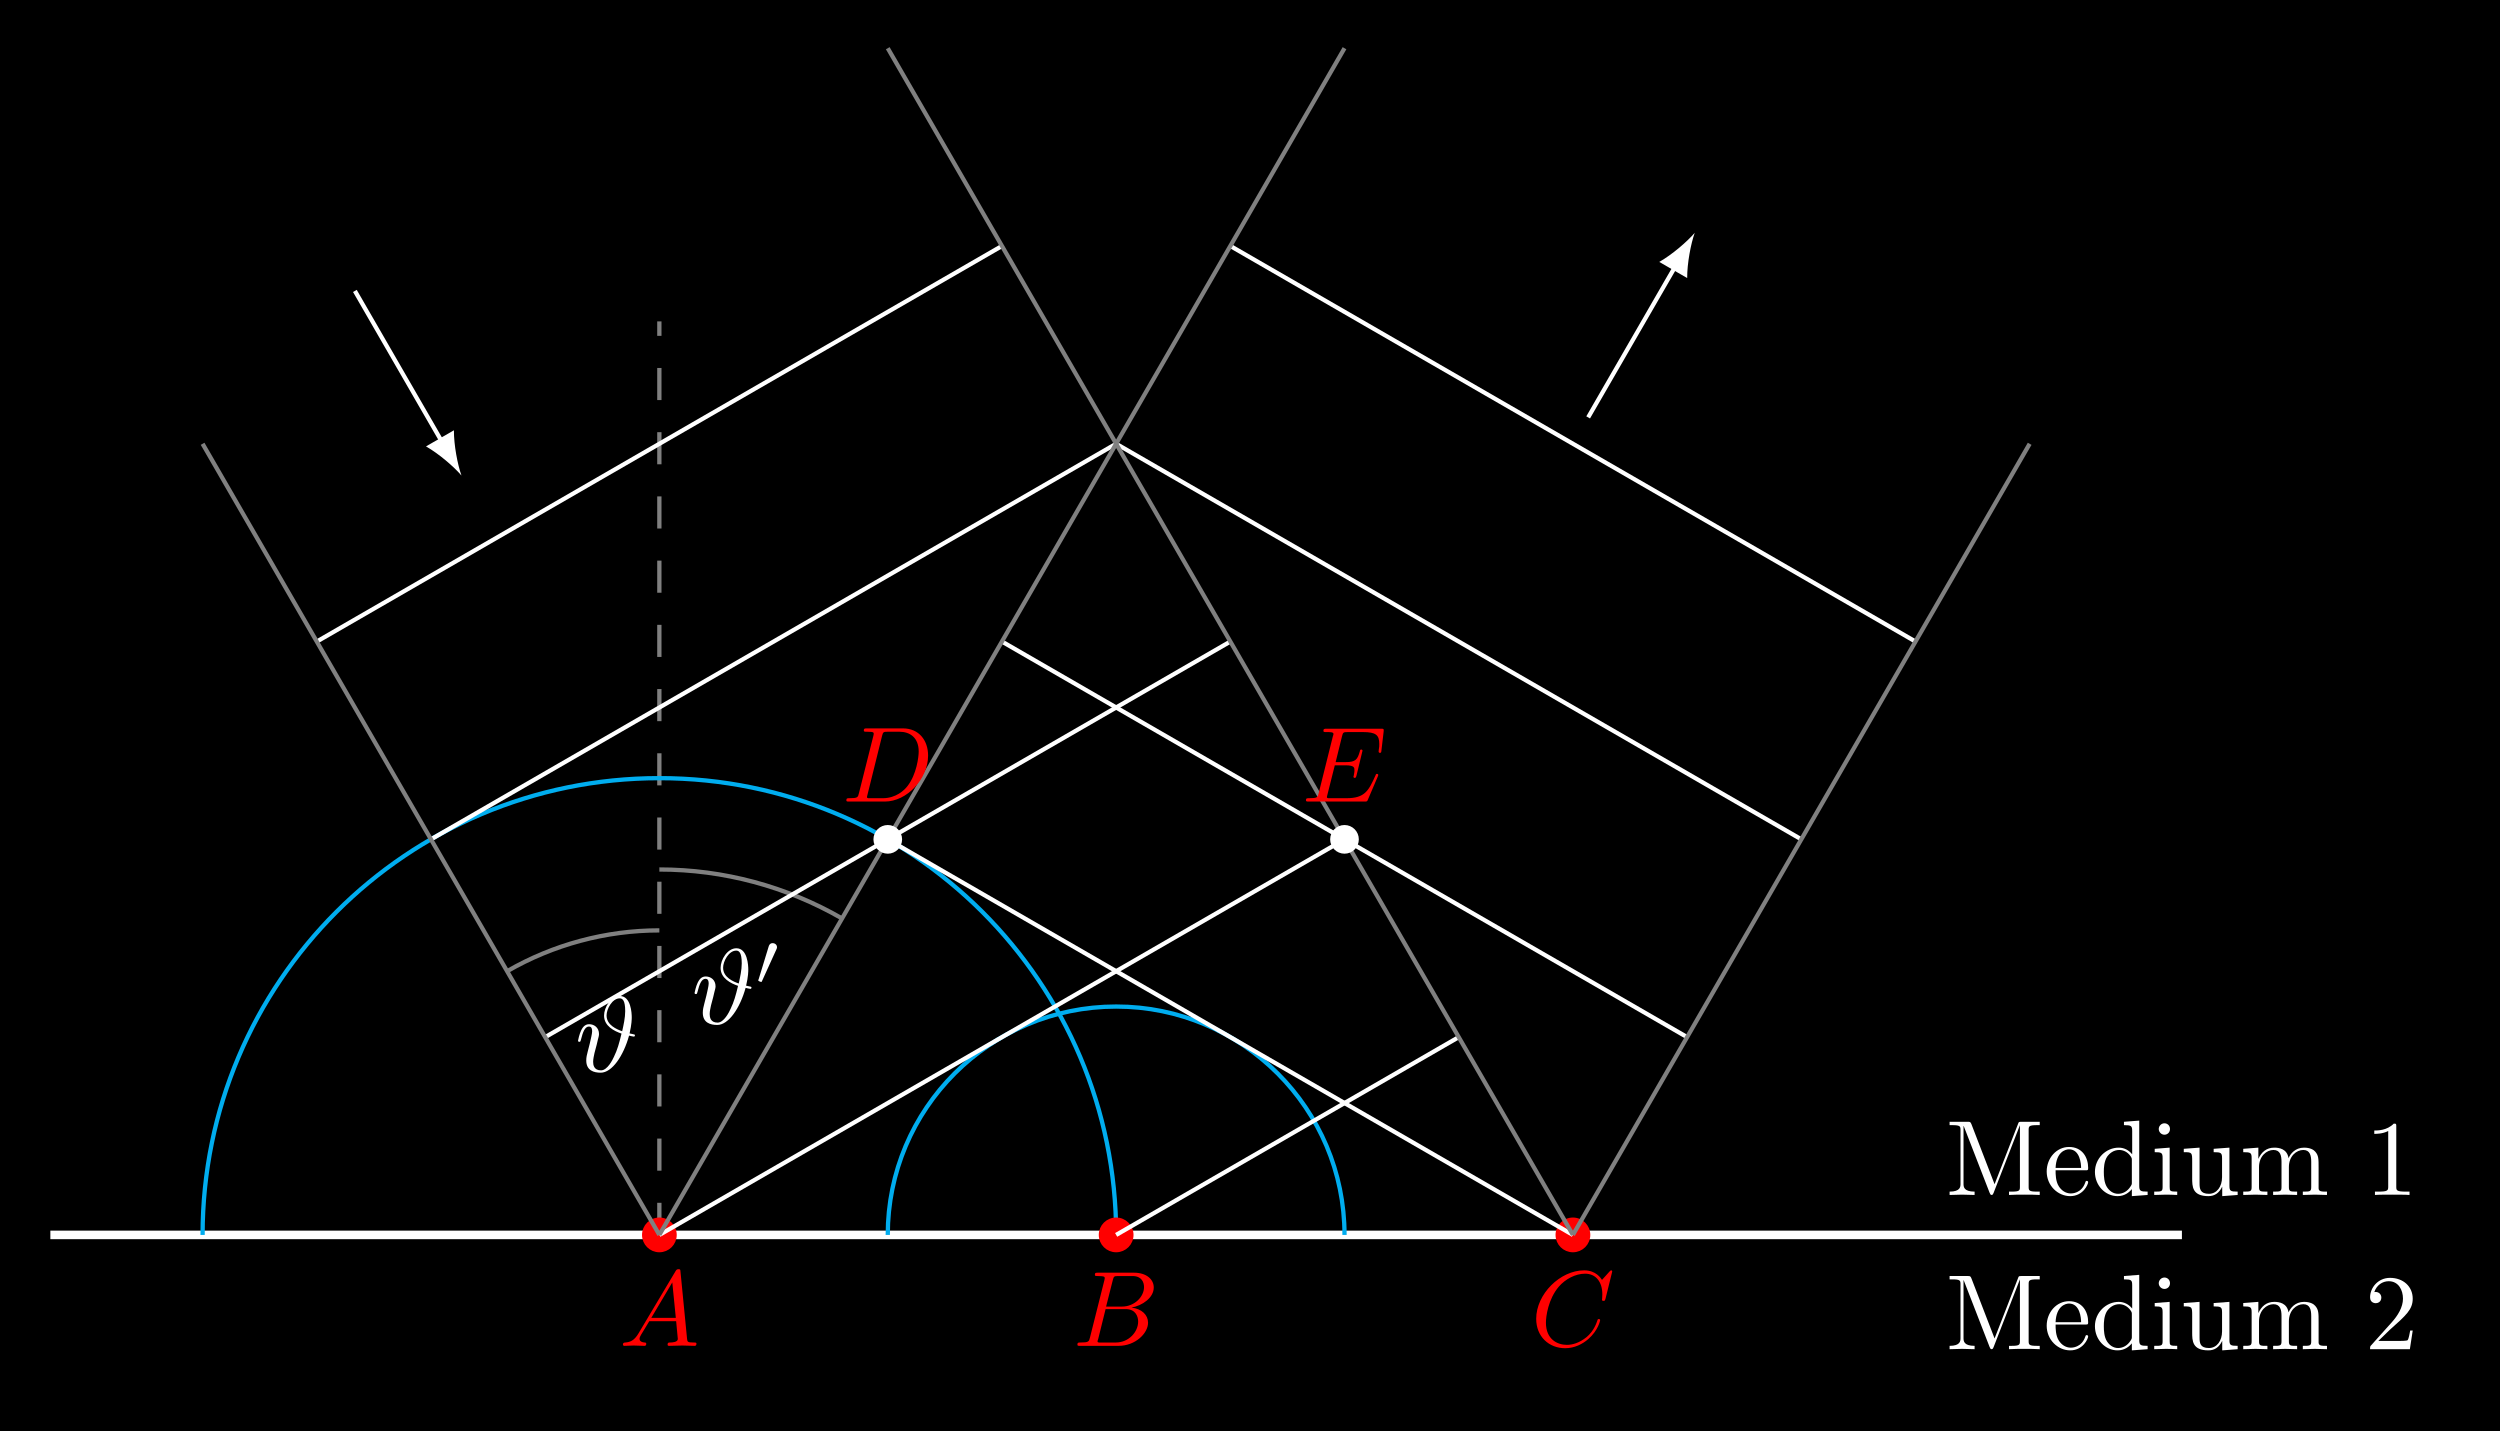
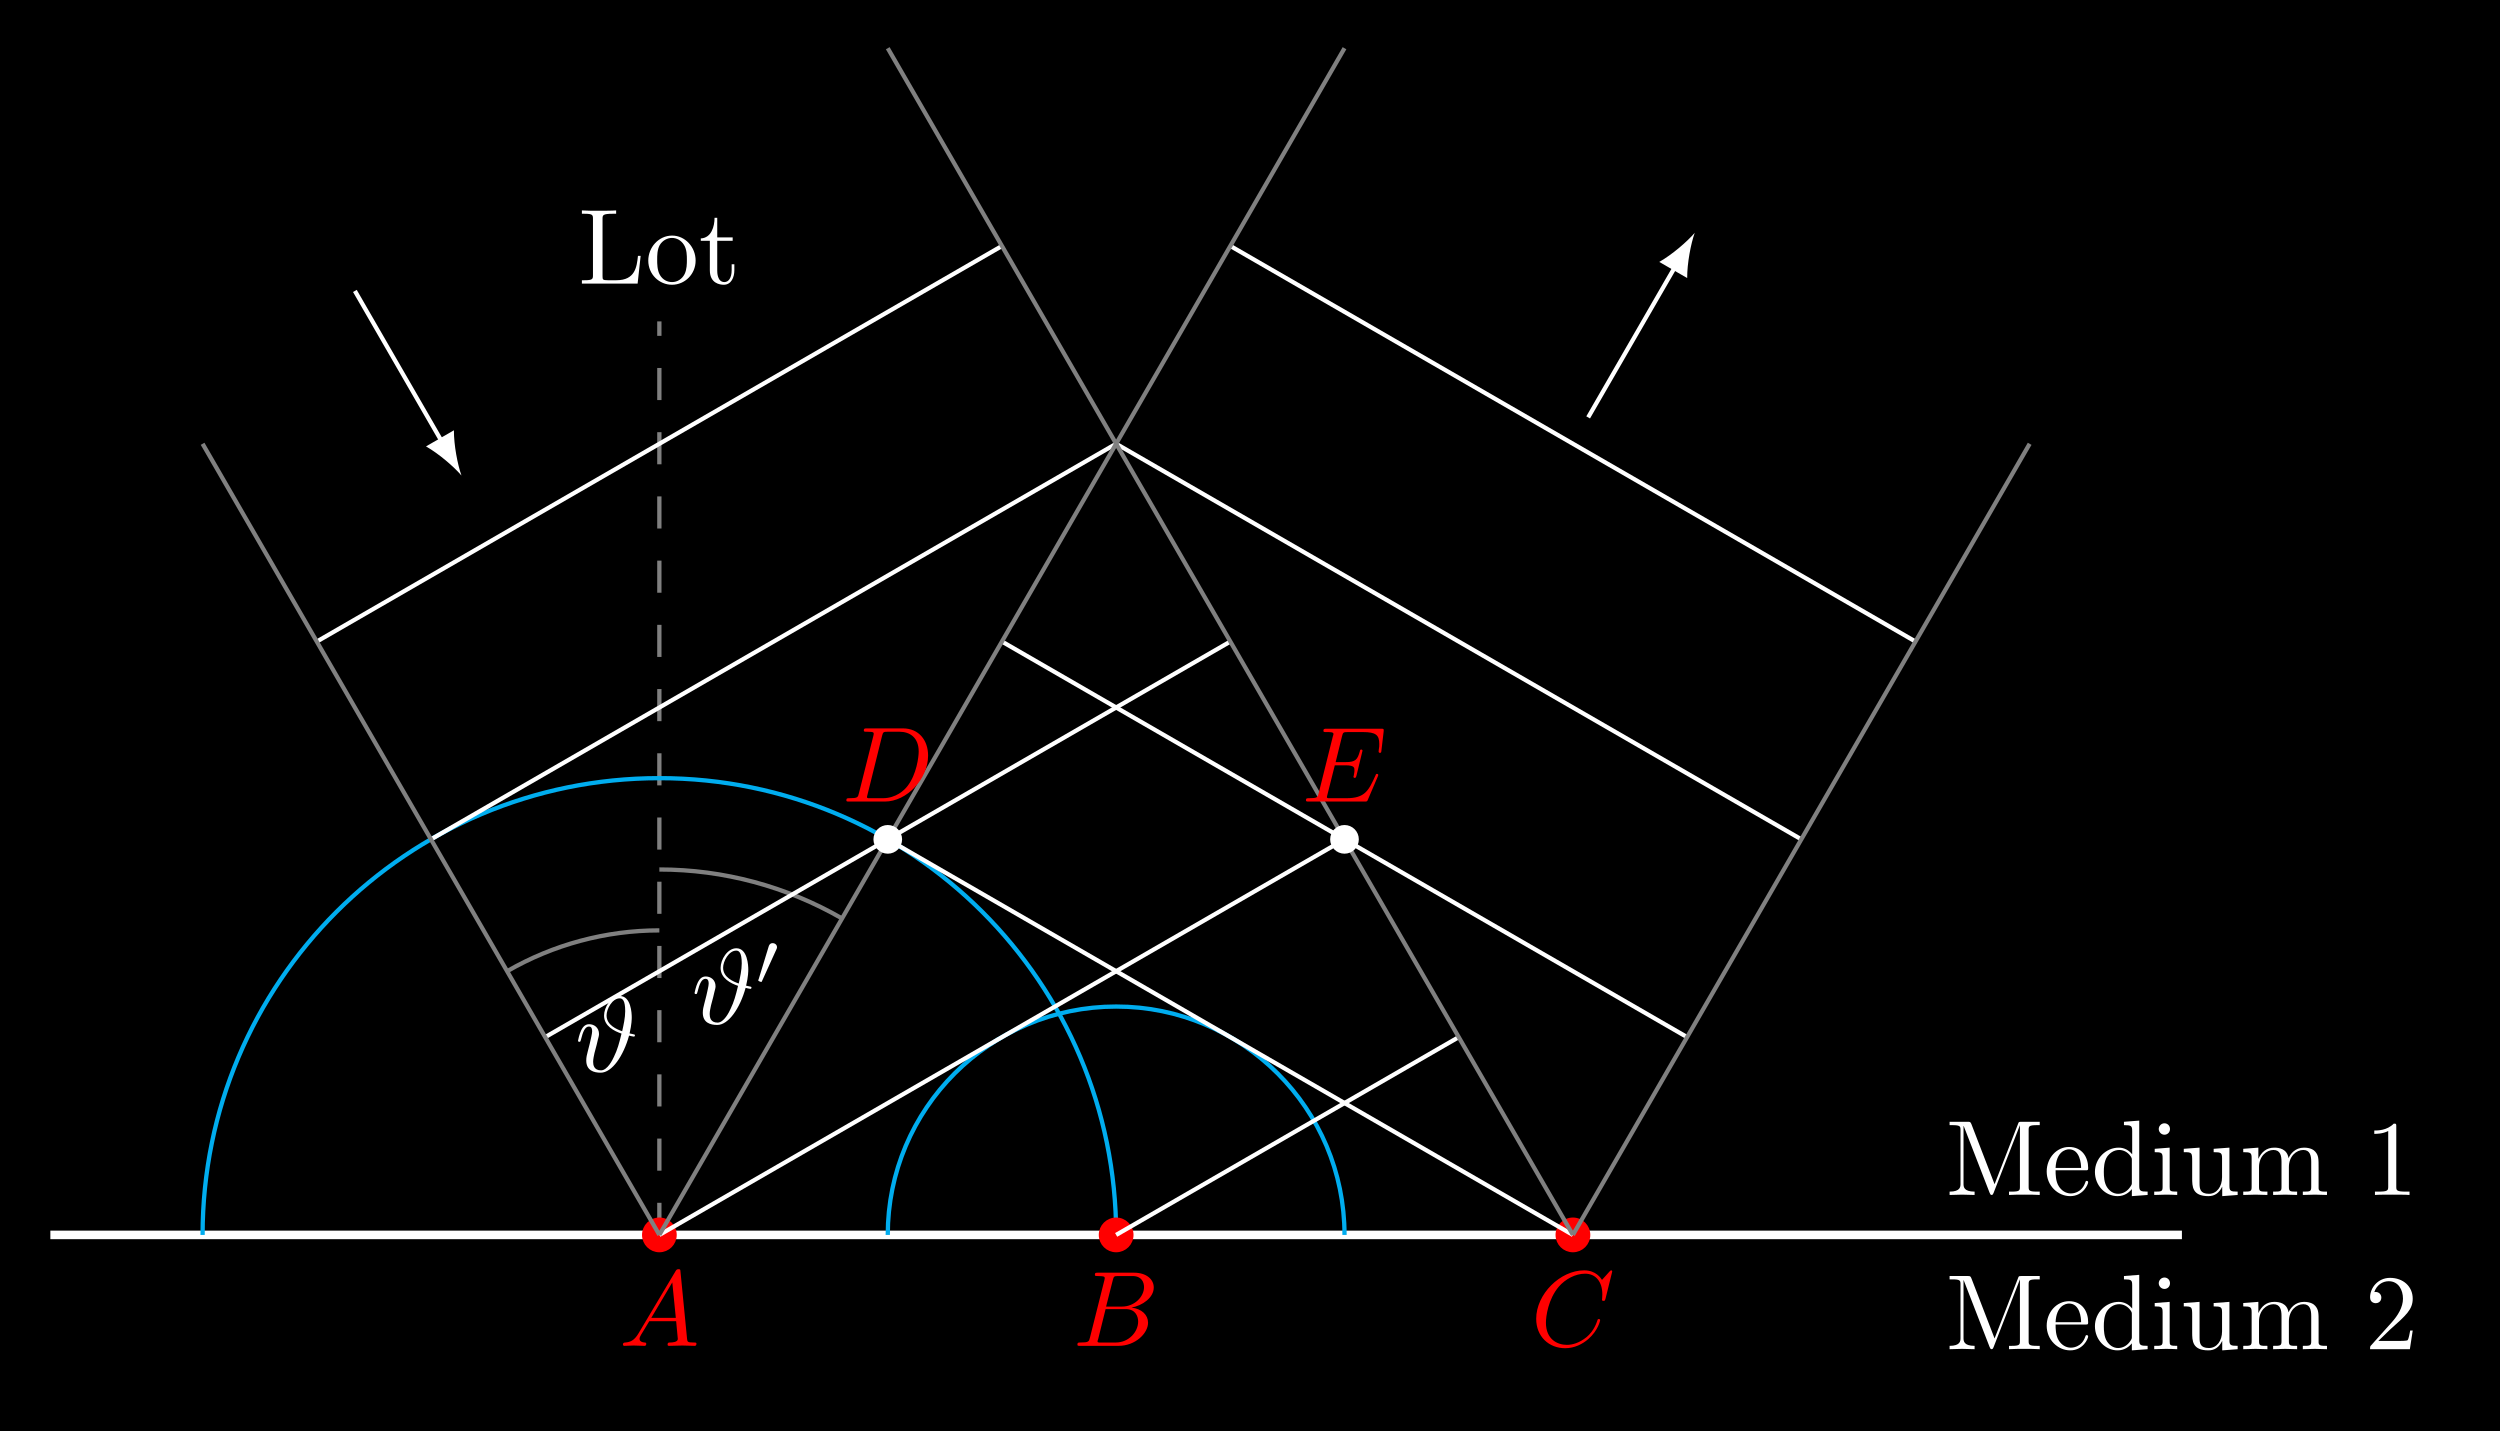
<svg xmlns="http://www.w3.org/2000/svg" xmlns:xlink="http://www.w3.org/1999/xlink" width="232.724pt" height="133.206pt" viewBox="0 0 232.724 133.206" version="1.1">
  <defs>
    <g>
      <symbol overflow="visible" id="glyph0-0">
        <path style="stroke:none;" d="" />
      </symbol>
      <symbol overflow="visible" id="glyph0-1">
        <path style="stroke:none;" d="M 2.406 -6.594 C 2.312 -6.812 2.281 -6.812 2.047 -6.812 L 0.375 -6.812 L 0.375 -6.5 L 0.609 -6.5 C 1.375 -6.5 1.391 -6.391 1.391 -6.031 L 1.391 -1.047 C 1.391 -0.781 1.391 -0.312 0.375 -0.312 L 0.375 0 C 0.719 -0.016 1.203 -0.031 1.531 -0.031 C 1.859 -0.031 2.359 -0.016 2.703 0 L 2.703 -0.312 C 1.672 -0.312 1.672 -0.781 1.672 -1.047 L 1.672 -6.422 L 1.688 -6.422 L 4.094 -0.219 C 4.141 -0.094 4.188 0 4.281 0 C 4.391 0 4.422 -0.078 4.469 -0.188 L 6.922 -6.5 L 6.922 -0.781 C 6.922 -0.422 6.906 -0.312 6.141 -0.312 L 5.906 -0.312 L 5.906 0 C 6.266 -0.031 6.953 -0.031 7.344 -0.031 C 7.719 -0.031 8.391 -0.031 8.766 0 L 8.766 -0.312 L 8.516 -0.312 C 7.75 -0.312 7.734 -0.422 7.734 -0.781 L 7.734 -6.031 C 7.734 -6.391 7.75 -6.5 8.516 -6.5 L 8.766 -6.5 L 8.766 -6.812 L 7.078 -6.812 C 6.812 -6.812 6.812 -6.797 6.75 -6.625 L 4.562 -1 Z M 2.406 -6.594 " />
      </symbol>
      <symbol overflow="visible" id="glyph0-2">
        <path style="stroke:none;" d="M 1.109 -2.516 C 1.172 -4 2.016 -4.25 2.359 -4.25 C 3.375 -4.25 3.484 -2.906 3.484 -2.516 Z M 1.109 -2.297 L 3.891 -2.297 C 4.109 -2.297 4.141 -2.297 4.141 -2.516 C 4.141 -3.5 3.594 -4.469 2.359 -4.469 C 1.203 -4.469 0.281 -3.438 0.281 -2.188 C 0.281 -0.859 1.328 0.109 2.469 0.109 C 3.688 0.109 4.141 -1 4.141 -1.188 C 4.141 -1.281 4.062 -1.312 4 -1.312 C 3.922 -1.312 3.891 -1.25 3.875 -1.172 C 3.531 -0.141 2.625 -0.141 2.531 -0.141 C 2.031 -0.141 1.641 -0.438 1.406 -0.812 C 1.109 -1.281 1.109 -1.938 1.109 -2.297 Z M 1.109 -2.297 " />
      </symbol>
      <symbol overflow="visible" id="glyph0-3">
        <path style="stroke:none;" d="M 3.781 -0.547 L 3.781 0.109 L 5.25 0 L 5.25 -0.312 C 4.562 -0.312 4.469 -0.375 4.469 -0.875 L 4.469 -6.922 L 3.047 -6.812 L 3.047 -6.5 C 3.734 -6.5 3.812 -6.438 3.812 -5.938 L 3.812 -3.781 C 3.531 -4.141 3.094 -4.406 2.562 -4.406 C 1.391 -4.406 0.344 -3.422 0.344 -2.141 C 0.344 -0.875 1.312 0.109 2.453 0.109 C 3.094 0.109 3.531 -0.234 3.781 -0.547 Z M 3.781 -3.219 L 3.781 -1.172 C 3.781 -1 3.781 -0.984 3.672 -0.812 C 3.375 -0.328 2.938 -0.109 2.5 -0.109 C 2.047 -0.109 1.688 -0.375 1.453 -0.75 C 1.203 -1.156 1.172 -1.719 1.172 -2.141 C 1.172 -2.5 1.188 -3.094 1.469 -3.547 C 1.688 -3.859 2.062 -4.188 2.609 -4.188 C 2.953 -4.188 3.375 -4.031 3.672 -3.594 C 3.781 -3.422 3.781 -3.406 3.781 -3.219 Z M 3.781 -3.219 " />
      </symbol>
      <symbol overflow="visible" id="glyph0-4">
        <path style="stroke:none;" d="M 1.766 -4.406 L 0.375 -4.297 L 0.375 -3.984 C 1.016 -3.984 1.109 -3.922 1.109 -3.438 L 1.109 -0.75 C 1.109 -0.312 1 -0.312 0.328 -0.312 L 0.328 0 C 0.641 -0.016 1.188 -0.031 1.422 -0.031 C 1.781 -0.031 2.125 -0.016 2.469 0 L 2.469 -0.312 C 1.797 -0.312 1.766 -0.359 1.766 -0.75 Z M 1.797 -6.141 C 1.797 -6.453 1.562 -6.672 1.281 -6.672 C 0.969 -6.672 0.75 -6.406 0.75 -6.141 C 0.75 -5.875 0.969 -5.609 1.281 -5.609 C 1.562 -5.609 1.797 -5.828 1.797 -6.141 Z M 1.797 -6.141 " />
      </symbol>
      <symbol overflow="visible" id="glyph0-5">
        <path style="stroke:none;" d="M 3.891 -0.781 L 3.891 0.109 L 5.328 0 L 5.328 -0.312 C 4.641 -0.312 4.562 -0.375 4.562 -0.875 L 4.562 -4.406 L 3.094 -4.297 L 3.094 -3.984 C 3.781 -3.984 3.875 -3.922 3.875 -3.422 L 3.875 -1.656 C 3.875 -0.781 3.391 -0.109 2.656 -0.109 C 1.828 -0.109 1.781 -0.578 1.781 -1.094 L 1.781 -4.406 L 0.312 -4.297 L 0.312 -3.984 C 1.094 -3.984 1.094 -3.953 1.094 -3.078 L 1.094 -1.578 C 1.094 -0.797 1.094 0.109 2.609 0.109 C 3.172 0.109 3.609 -0.172 3.891 -0.781 Z M 3.891 -0.781 " />
      </symbol>
      <symbol overflow="visible" id="glyph0-6">
        <path style="stroke:none;" d="M 1.094 -3.422 L 1.094 -0.75 C 1.094 -0.312 0.984 -0.312 0.312 -0.312 L 0.312 0 C 0.672 -0.016 1.172 -0.031 1.453 -0.031 C 1.703 -0.031 2.219 -0.016 2.562 0 L 2.562 -0.312 C 1.891 -0.312 1.781 -0.312 1.781 -0.75 L 1.781 -2.594 C 1.781 -3.625 2.5 -4.188 3.125 -4.188 C 3.766 -4.188 3.875 -3.656 3.875 -3.078 L 3.875 -0.75 C 3.875 -0.312 3.766 -0.312 3.094 -0.312 L 3.094 0 C 3.438 -0.016 3.953 -0.031 4.219 -0.031 C 4.469 -0.031 5 -0.016 5.328 0 L 5.328 -0.312 C 4.672 -0.312 4.562 -0.312 4.562 -0.75 L 4.562 -2.594 C 4.562 -3.625 5.266 -4.188 5.906 -4.188 C 6.531 -4.188 6.641 -3.656 6.641 -3.078 L 6.641 -0.75 C 6.641 -0.312 6.531 -0.312 5.859 -0.312 L 5.859 0 C 6.203 -0.016 6.719 -0.031 6.984 -0.031 C 7.25 -0.031 7.766 -0.016 8.109 0 L 8.109 -0.312 C 7.594 -0.312 7.344 -0.312 7.328 -0.609 L 7.328 -2.516 C 7.328 -3.375 7.328 -3.672 7.016 -4.031 C 6.875 -4.203 6.547 -4.406 5.969 -4.406 C 5.141 -4.406 4.688 -3.812 4.531 -3.422 C 4.391 -4.297 3.656 -4.406 3.203 -4.406 C 2.469 -4.406 2 -3.984 1.719 -3.359 L 1.719 -4.406 L 0.312 -4.297 L 0.312 -3.984 C 1.016 -3.984 1.094 -3.922 1.094 -3.422 Z M 1.094 -3.422 " />
      </symbol>
      <symbol overflow="visible" id="glyph0-7">
        <path style="stroke:none;" d="M 2.938 -6.375 C 2.938 -6.625 2.938 -6.641 2.703 -6.641 C 2.078 -6 1.203 -6 0.891 -6 L 0.891 -5.688 C 1.094 -5.688 1.672 -5.688 2.188 -5.953 L 2.188 -0.781 C 2.188 -0.422 2.156 -0.312 1.266 -0.312 L 0.953 -0.312 L 0.953 0 C 1.297 -0.031 2.156 -0.031 2.562 -0.031 C 2.953 -0.031 3.828 -0.031 4.172 0 L 4.172 -0.312 L 3.859 -0.312 C 2.953 -0.312 2.938 -0.422 2.938 -0.781 Z M 2.938 -6.375 " />
      </symbol>
      <symbol overflow="visible" id="glyph0-8">
        <path style="stroke:none;" d="M 1.266 -0.766 L 2.328 -1.797 C 3.875 -3.172 4.469 -3.703 4.469 -4.703 C 4.469 -5.844 3.578 -6.641 2.359 -6.641 C 1.234 -6.641 0.5 -5.719 0.5 -4.828 C 0.5 -4.281 1 -4.281 1.031 -4.281 C 1.203 -4.281 1.547 -4.391 1.547 -4.812 C 1.547 -5.062 1.359 -5.328 1.016 -5.328 C 0.938 -5.328 0.922 -5.328 0.891 -5.312 C 1.109 -5.969 1.656 -6.328 2.234 -6.328 C 3.141 -6.328 3.562 -5.516 3.562 -4.703 C 3.562 -3.906 3.078 -3.125 2.516 -2.5 L 0.609 -0.375 C 0.5 -0.266 0.5 -0.234 0.5 0 L 4.203 0 L 4.469 -1.734 L 4.234 -1.734 C 4.172 -1.438 4.109 -1 4 -0.844 C 3.938 -0.766 3.281 -0.766 3.062 -0.766 Z M 1.266 -0.766 " />
      </symbol>
      <symbol overflow="visible" id="glyph0-9">
        <path style="stroke:none;" d="M 5.797 -2.578 L 5.547 -2.578 C 5.438 -1.562 5.297 -0.312 3.547 -0.312 L 2.734 -0.312 C 2.266 -0.312 2.25 -0.375 2.25 -0.703 L 2.25 -6.016 C 2.25 -6.359 2.25 -6.5 3.188 -6.5 L 3.516 -6.5 L 3.516 -6.812 C 3.156 -6.781 2.25 -6.781 1.844 -6.781 C 1.453 -6.781 0.672 -6.781 0.328 -6.812 L 0.328 -6.5 L 0.562 -6.5 C 1.328 -6.5 1.359 -6.391 1.359 -6.031 L 1.359 -0.781 C 1.359 -0.422 1.328 -0.312 0.562 -0.312 L 0.328 -0.312 L 0.328 0 L 5.516 0 Z M 5.797 -2.578 " />
      </symbol>
      <symbol overflow="visible" id="glyph0-10">
        <path style="stroke:none;" d="M 4.688 -2.141 C 4.688 -3.406 3.703 -4.469 2.5 -4.469 C 1.25 -4.469 0.281 -3.375 0.281 -2.141 C 0.281 -0.844 1.312 0.109 2.484 0.109 C 3.688 0.109 4.688 -0.875 4.688 -2.141 Z M 2.5 -0.141 C 2.062 -0.141 1.625 -0.344 1.359 -0.812 C 1.109 -1.25 1.109 -1.859 1.109 -2.219 C 1.109 -2.609 1.109 -3.141 1.344 -3.578 C 1.609 -4.031 2.078 -4.25 2.484 -4.25 C 2.922 -4.25 3.344 -4.031 3.609 -3.594 C 3.875 -3.172 3.875 -2.594 3.875 -2.219 C 3.875 -1.859 3.875 -1.312 3.656 -0.875 C 3.422 -0.422 2.984 -0.141 2.5 -0.141 Z M 2.5 -0.141 " />
      </symbol>
      <symbol overflow="visible" id="glyph0-11">
        <path style="stroke:none;" d="M 1.719 -3.984 L 3.156 -3.984 L 3.156 -4.297 L 1.719 -4.297 L 1.719 -6.125 L 1.469 -6.125 C 1.469 -5.312 1.172 -4.25 0.188 -4.203 L 0.188 -3.984 L 1.031 -3.984 L 1.031 -1.234 C 1.031 -0.016 1.969 0.109 2.328 0.109 C 3.031 0.109 3.312 -0.594 3.312 -1.234 L 3.312 -1.797 L 3.062 -1.797 L 3.062 -1.25 C 3.062 -0.516 2.766 -0.141 2.391 -0.141 C 1.719 -0.141 1.719 -1.047 1.719 -1.219 Z M 1.719 -3.984 " />
      </symbol>
      <symbol overflow="visible" id="glyph1-0">
        <path style="stroke:none;" d="" />
      </symbol>
      <symbol overflow="visible" id="glyph1-1">
        <path style="stroke:none;" d="M 5.094 -3.547 C 5.297 -4.391 5.297 -4.922 5.297 -5.047 C 5.297 -5.406 5.234 -7.031 4.188 -7.031 C 3.359 -7.031 2.719 -5.984 2.719 -5.203 C 2.719 -4.234 3.656 -3.766 4.344 -3.531 C 4.125 -2.625 3.969 -2.047 3.641 -1.375 C 3.516 -1.094 3.031 -0.109 2.438 -0.109 C 1.766 -0.109 1.703 -0.625 1.703 -0.906 C 1.703 -1.172 1.781 -1.484 1.828 -1.719 C 1.891 -1.969 1.953 -2.188 2.031 -2.484 L 2.141 -2.953 C 2.188 -3.125 2.25 -3.344 2.25 -3.484 C 2.25 -4.094 1.797 -4.406 1.328 -4.406 C 0.875 -4.406 0.688 -4.016 0.594 -3.844 C 0.422 -3.5 0.297 -2.906 0.297 -2.875 C 0.297 -2.766 0.391 -2.766 0.406 -2.766 C 0.516 -2.766 0.516 -2.781 0.578 -3 C 0.75 -3.703 0.953 -4.188 1.312 -4.188 C 1.469 -4.188 1.609 -4.109 1.609 -3.734 C 1.609 -3.516 1.469 -2.969 1.391 -2.609 C 1.344 -2.438 1.25 -2.094 1.203 -1.875 C 1.125 -1.578 1.062 -1.328 1.062 -1.031 C 1.062 -0.094 1.766 0.109 2.406 0.109 C 3.469 0.109 4.531 -1.469 5.047 -3.344 C 5.141 -3.312 5.438 -3.25 5.5 -3.25 C 5.531 -3.25 5.594 -3.281 5.594 -3.375 C 5.594 -3.453 5.516 -3.453 5.391 -3.484 Z M 4.406 -3.75 C 3.922 -3.922 2.953 -4.312 2.953 -5.219 C 2.953 -5.828 3.484 -6.812 4.172 -6.812 C 4.422 -6.812 4.688 -6.656 4.688 -5.625 C 4.688 -5 4.531 -4.312 4.406 -3.75 Z M 4.406 -3.75 " />
      </symbol>
      <symbol overflow="visible" id="glyph1-2">
        <path style="stroke:none;" d="M 1.781 -1.141 C 1.391 -0.484 1 -0.344 0.562 -0.312 C 0.438 -0.297 0.344 -0.297 0.344 -0.109 C 0.344 -0.047 0.406 0 0.484 0 C 0.75 0 1.062 -0.031 1.328 -0.031 C 1.672 -0.031 2.016 0 2.328 0 C 2.391 0 2.516 0 2.516 -0.188 C 2.516 -0.297 2.438 -0.312 2.359 -0.312 C 2.141 -0.328 1.891 -0.406 1.891 -0.656 C 1.891 -0.781 1.953 -0.891 2.031 -1.031 L 2.797 -2.297 L 5.297 -2.297 C 5.312 -2.094 5.453 -0.734 5.453 -0.641 C 5.453 -0.344 4.938 -0.312 4.734 -0.312 C 4.594 -0.312 4.5 -0.312 4.5 -0.109 C 4.5 0 4.609 0 4.641 0 C 5.047 0 5.469 -0.031 5.875 -0.031 C 6.125 -0.031 6.766 0 7.016 0 C 7.062 0 7.188 0 7.188 -0.203 C 7.188 -0.312 7.094 -0.312 6.953 -0.312 C 6.344 -0.312 6.344 -0.375 6.312 -0.672 L 5.703 -6.891 C 5.688 -7.094 5.688 -7.141 5.516 -7.141 C 5.359 -7.141 5.312 -7.062 5.25 -6.969 Z M 2.984 -2.609 L 4.938 -5.906 L 5.266 -2.609 Z M 2.984 -2.609 " />
      </symbol>
      <symbol overflow="visible" id="glyph1-3">
        <path style="stroke:none;" d="M 1.594 -0.781 C 1.5 -0.391 1.469 -0.312 0.688 -0.312 C 0.516 -0.312 0.422 -0.312 0.422 -0.109 C 0.422 0 0.516 0 0.688 0 L 4.25 0 C 5.828 0 7 -1.172 7 -2.156 C 7 -2.875 6.422 -3.453 5.453 -3.562 C 6.484 -3.75 7.531 -4.484 7.531 -5.438 C 7.531 -6.172 6.875 -6.812 5.688 -6.812 L 2.328 -6.812 C 2.141 -6.812 2.047 -6.812 2.047 -6.609 C 2.047 -6.5 2.141 -6.5 2.328 -6.5 C 2.344 -6.5 2.531 -6.5 2.703 -6.484 C 2.875 -6.453 2.969 -6.453 2.969 -6.312 C 2.969 -6.281 2.953 -6.25 2.938 -6.125 Z M 3.094 -3.656 L 3.719 -6.125 C 3.812 -6.469 3.828 -6.5 4.25 -6.5 L 5.547 -6.5 C 6.422 -6.5 6.625 -5.906 6.625 -5.469 C 6.625 -4.594 5.766 -3.656 4.562 -3.656 Z M 2.656 -0.312 C 2.516 -0.312 2.5 -0.312 2.438 -0.312 C 2.328 -0.328 2.297 -0.344 2.297 -0.422 C 2.297 -0.453 2.297 -0.469 2.359 -0.641 L 3.047 -3.422 L 4.922 -3.422 C 5.875 -3.422 6.078 -2.688 6.078 -2.266 C 6.078 -1.281 5.188 -0.312 4 -0.312 Z M 2.656 -0.312 " />
      </symbol>
      <symbol overflow="visible" id="glyph1-4">
        <path style="stroke:none;" d="M 7.578 -6.922 C 7.578 -6.953 7.562 -7.031 7.469 -7.031 C 7.438 -7.031 7.422 -7.016 7.312 -6.906 L 6.625 -6.141 C 6.531 -6.281 6.078 -7.031 4.969 -7.031 C 2.734 -7.031 0.5 -4.828 0.5 -2.516 C 0.5 -0.875 1.672 0.219 3.203 0.219 C 4.062 0.219 4.828 -0.172 5.359 -0.641 C 6.281 -1.453 6.453 -2.359 6.453 -2.391 C 6.453 -2.5 6.344 -2.5 6.328 -2.5 C 6.266 -2.5 6.219 -2.469 6.203 -2.391 C 6.109 -2.109 5.875 -1.391 5.188 -0.812 C 4.5 -0.266 3.875 -0.094 3.359 -0.094 C 2.469 -0.094 1.406 -0.609 1.406 -2.156 C 1.406 -2.734 1.609 -4.344 2.609 -5.516 C 3.219 -6.219 4.156 -6.719 5.047 -6.719 C 6.062 -6.719 6.656 -5.953 6.656 -4.797 C 6.656 -4.391 6.625 -4.391 6.625 -4.281 C 6.625 -4.188 6.734 -4.188 6.766 -4.188 C 6.891 -4.188 6.891 -4.203 6.953 -4.391 Z M 7.578 -6.922 " />
      </symbol>
      <symbol overflow="visible" id="glyph1-5">
        <path style="stroke:none;" d="M 1.578 -0.781 C 1.484 -0.391 1.469 -0.312 0.672 -0.312 C 0.516 -0.312 0.406 -0.312 0.406 -0.125 C 0.406 0 0.484 0 0.672 0 L 3.984 0 C 6.047 0 8.016 -2.109 8.016 -4.281 C 8.016 -5.688 7.172 -6.812 5.672 -6.812 L 2.328 -6.812 C 2.141 -6.812 2.031 -6.812 2.031 -6.625 C 2.031 -6.5 2.109 -6.5 2.312 -6.5 C 2.438 -6.5 2.625 -6.484 2.734 -6.484 C 2.906 -6.453 2.953 -6.438 2.953 -6.312 C 2.953 -6.281 2.953 -6.25 2.922 -6.125 Z M 3.734 -6.125 C 3.828 -6.469 3.844 -6.5 4.281 -6.5 L 5.344 -6.5 C 6.312 -6.5 7.141 -5.969 7.141 -4.656 C 7.141 -4.172 6.953 -2.531 6.094 -1.438 C 5.812 -1.062 5.031 -0.312 3.797 -0.312 L 2.672 -0.312 C 2.531 -0.312 2.516 -0.312 2.453 -0.312 C 2.359 -0.328 2.328 -0.344 2.328 -0.422 C 2.328 -0.453 2.328 -0.469 2.375 -0.641 Z M 3.734 -6.125 " />
      </symbol>
      <symbol overflow="visible" id="glyph1-6">
        <path style="stroke:none;" d="M 7.062 -2.328 C 7.078 -2.375 7.109 -2.438 7.109 -2.469 C 7.109 -2.469 7.109 -2.578 6.984 -2.578 C 6.891 -2.578 6.875 -2.516 6.859 -2.453 C 6.203 -0.984 5.844 -0.312 4.141 -0.312 L 2.688 -0.312 C 2.547 -0.312 2.516 -0.312 2.469 -0.312 C 2.359 -0.328 2.328 -0.344 2.328 -0.422 C 2.328 -0.453 2.328 -0.469 2.375 -0.641 L 3.062 -3.375 L 4.047 -3.375 C 4.891 -3.375 4.891 -3.156 4.891 -2.906 C 4.891 -2.844 4.891 -2.719 4.828 -2.422 C 4.812 -2.375 4.797 -2.344 4.797 -2.312 C 4.797 -2.266 4.828 -2.203 4.922 -2.203 C 5 -2.203 5.031 -2.25 5.078 -2.406 L 5.641 -4.734 C 5.641 -4.797 5.594 -4.844 5.516 -4.844 C 5.438 -4.844 5.406 -4.781 5.391 -4.672 C 5.172 -3.906 5 -3.672 4.078 -3.672 L 3.141 -3.672 L 3.734 -6.078 C 3.828 -6.438 3.844 -6.469 4.281 -6.469 L 5.688 -6.469 C 6.891 -6.469 7.203 -6.188 7.203 -5.359 C 7.203 -5.125 7.203 -5.109 7.156 -4.828 C 7.156 -4.781 7.141 -4.703 7.141 -4.656 C 7.141 -4.609 7.172 -4.531 7.266 -4.531 C 7.375 -4.531 7.391 -4.594 7.406 -4.781 L 7.609 -6.516 C 7.641 -6.781 7.594 -6.781 7.344 -6.781 L 2.297 -6.781 C 2.109 -6.781 2 -6.781 2 -6.578 C 2 -6.469 2.094 -6.469 2.281 -6.469 C 2.656 -6.469 2.938 -6.469 2.938 -6.297 C 2.938 -6.25 2.938 -6.234 2.875 -6.047 L 1.562 -0.781 C 1.469 -0.391 1.453 -0.312 0.656 -0.312 C 0.484 -0.312 0.375 -0.312 0.375 -0.125 C 0.375 0 0.469 0 0.656 0 L 5.828 0 C 6.062 0 6.078 -0.016 6.141 -0.172 Z M 7.062 -2.328 " />
      </symbol>
      <symbol overflow="visible" id="glyph2-0">
        <path style="stroke:none;" d="" />
      </symbol>
      <symbol overflow="visible" id="glyph2-1">
        <path style="stroke:none;" d="M 2.016 -3.297 C 2.078 -3.406 2.078 -3.469 2.078 -3.516 C 2.078 -3.734 1.891 -3.891 1.672 -3.891 C 1.406 -3.891 1.328 -3.672 1.297 -3.562 L 0.375 -0.547 C 0.359 -0.531 0.328 -0.453 0.328 -0.438 C 0.328 -0.359 0.547 -0.281 0.609 -0.281 C 0.656 -0.281 0.656 -0.297 0.703 -0.406 Z M 2.016 -3.297 " />
      </symbol>
    </g>
    <clipPath id="clip1">
      <path d="M 0 0 L 232.723 0 L 232.723 133.207 L 0 133.207 Z M 0 0 " />
    </clipPath>
  </defs>
  <g id="surface1">
    <g clip-path="url(#clip1)" clip-rule="nonzero">
      <path style=" stroke:none;fill-rule:nonzero;fill:rgb(0%,0%,0%);fill-opacity:1;" d="M 0 133.207 L 0 0 L 232.727 0 L 232.727 133.207 Z M 0 133.207 " />
      <path style=" stroke:none;fill-rule:nonzero;fill:rgb(0%,0%,0%);fill-opacity:1;" d="M 0 133.207 L 0 0 L 232.727 0 L 232.727 133.207 Z M 0 133.207 " />
    </g>
    <path style="fill:none;stroke-width:0.797;stroke-linecap:butt;stroke-linejoin:miter;stroke:rgb(100%,100%,100%);stroke-opacity:1;stroke-miterlimit:10;" d="M -28.346 0.001 L 170.079 0.001 " transform="matrix(1,0,0,-1,33.034,114.958)" />
    <g style="fill:rgb(100%,100%,100%);fill-opacity:1;">
      <use xlink:href="#glyph0-1" x="181.112" y="111.239" />
      <use xlink:href="#glyph0-2" x="190.245" y="111.239" />
      <use xlink:href="#glyph0-3" x="194.672" y="111.239" />
      <use xlink:href="#glyph0-4" x="200.207" y="111.239" />
      <use xlink:href="#glyph0-5" x="202.975" y="111.239" />
      <use xlink:href="#glyph0-6" x="208.51" y="111.239" />
    </g>
    <g style="fill:rgb(100%,100%,100%);fill-opacity:1;">
      <use xlink:href="#glyph0-7" x="220.13" y="111.239" />
    </g>
    <g style="fill:rgb(100%,100%,100%);fill-opacity:1;">
      <use xlink:href="#glyph0-1" x="181.112" y="125.596" />
      <use xlink:href="#glyph0-2" x="190.245" y="125.596" />
      <use xlink:href="#glyph0-3" x="194.672" y="125.596" />
      <use xlink:href="#glyph0-4" x="200.207" y="125.596" />
      <use xlink:href="#glyph0-5" x="202.975" y="125.596" />
      <use xlink:href="#glyph0-6" x="208.51" y="125.596" />
    </g>
    <g style="fill:rgb(100%,100%,100%);fill-opacity:1;">
      <use xlink:href="#glyph0-8" x="220.13" y="125.596" />
    </g>
    <path style="fill:none;stroke-width:0.399;stroke-linecap:butt;stroke-linejoin:miter;stroke:rgb(50%,50%,50%);stroke-opacity:1;stroke-dasharray:2.989,2.989;stroke-miterlimit:10;" d="M 28.345 0.001 L 28.345 85.04 " transform="matrix(1,0,0,-1,33.034,114.958)" />
-     <g style="fill:rgb(0%,0%,0%);fill-opacity:1;">
+     <g style="fill:rgb(100%,100%,100%);fill-opacity:1;">
      <use xlink:href="#glyph0-9" x="53.84" y="26.399" />
      <use xlink:href="#glyph0-10" x="60.067" y="26.399" />
      <use xlink:href="#glyph0-11" x="65.048" y="26.399" />
    </g>
    <path style="fill:none;stroke-width:0.399;stroke-linecap:butt;stroke-linejoin:miter;stroke:rgb(50%,50%,50%);stroke-opacity:1;stroke-miterlimit:10;" d="M 28.345 28.349 C 23.372 28.349 18.482 27.036 14.173 24.548 " transform="matrix(1,0,0,-1,33.034,114.958)" />
    <g style="fill:rgb(100%,100%,100%);fill-opacity:1;">
      <use xlink:href="#glyph1-1" x="53.512" y="99.748" />
    </g>
    <path style="fill:none;stroke-width:0.399;stroke-linecap:butt;stroke-linejoin:miter;stroke:rgb(50%,50%,50%);stroke-opacity:1;stroke-miterlimit:10;" d="M 45.353 29.458 C 40.185 32.442 34.318 34.017 28.345 34.017 " transform="matrix(1,0,0,-1,33.034,114.958)" />
    <g style="fill:rgb(100%,100%,100%);fill-opacity:1;">
      <use xlink:href="#glyph1-1" x="64.361" y="95.304" />
    </g>
    <g style="fill:rgb(100%,100%,100%);fill-opacity:1;">
      <use xlink:href="#glyph2-1" x="70.253" y="91.688" />
    </g>
    <path style="fill-rule:nonzero;fill:rgb(100%,0%,0%);fill-opacity:1;stroke-width:0.399;stroke-linecap:butt;stroke-linejoin:miter;stroke:rgb(100%,0%,0%);stroke-opacity:1;stroke-miterlimit:10;" d="M 29.763 0.001 C 29.763 0.782 29.13 1.419 28.345 1.419 C 27.564 1.419 26.931 0.782 26.931 0.001 C 26.931 -0.784 27.564 -1.417 28.345 -1.417 C 29.13 -1.417 29.763 -0.784 29.763 0.001 Z M 29.763 0.001 " transform="matrix(1,0,0,-1,33.034,114.958)" />
    <g style="fill:rgb(100%,0%,0%);fill-opacity:1;">
      <use xlink:href="#glyph1-2" x="57.645" y="125.286" />
    </g>
    <path style="fill:none;stroke-width:0.399;stroke-linecap:butt;stroke-linejoin:miter;stroke:rgb(0%,67.839%,93.729%);stroke-opacity:1;stroke-miterlimit:10;" d="M -14.175 0.001 C -14.175 23.485 4.864 42.52 28.345 42.52 C 51.829 42.52 70.868 23.485 70.868 0.001 " transform="matrix(1,0,0,-1,33.034,114.958)" />
    <path style="fill-rule:nonzero;fill:rgb(100%,0%,0%);fill-opacity:1;stroke-width:0.399;stroke-linecap:butt;stroke-linejoin:miter;stroke:rgb(100%,0%,0%);stroke-opacity:1;stroke-miterlimit:10;" d="M 72.286 0.001 C 72.286 0.782 71.65 1.419 70.868 1.419 C 70.083 1.419 69.45 0.782 69.45 0.001 C 69.45 -0.784 70.083 -1.417 70.868 -1.417 C 71.65 -1.417 72.286 -0.784 72.286 0.001 Z M 72.286 0.001 " transform="matrix(1,0,0,-1,33.034,114.958)" />
    <g style="fill:rgb(100%,0%,0%);fill-opacity:1;">
      <use xlink:href="#glyph1-3" x="99.872" y="125.286" />
    </g>
    <path style="fill:none;stroke-width:0.399;stroke-linecap:butt;stroke-linejoin:miter;stroke:rgb(0%,67.839%,93.729%);stroke-opacity:1;stroke-miterlimit:10;" d="M 49.607 0.001 C 49.607 11.743 59.126 21.259 70.868 21.259 C 82.611 21.259 92.126 11.743 92.126 0.001 " transform="matrix(1,0,0,-1,33.034,114.958)" />
    <path style="fill-rule:nonzero;fill:rgb(100%,0%,0%);fill-opacity:1;stroke-width:0.399;stroke-linecap:butt;stroke-linejoin:miter;stroke:rgb(100%,0%,0%);stroke-opacity:1;stroke-miterlimit:10;" d="M 114.806 0.001 C 114.806 0.782 114.169 1.419 113.388 1.419 C 112.603 1.419 111.97 0.782 111.97 0.001 C 111.97 -0.784 112.603 -1.417 113.388 -1.417 C 114.169 -1.417 114.806 -0.784 114.806 0.001 Z M 114.806 0.001 " transform="matrix(1,0,0,-1,33.034,114.958)" />
    <g style="fill:rgb(100%,0%,0%);fill-opacity:1;">
      <use xlink:href="#glyph1-4" x="142.504" y="125.286" />
    </g>
    <path style="fill:none;stroke-width:0.399;stroke-linecap:butt;stroke-linejoin:miter;stroke:rgb(100%,100%,100%);stroke-opacity:1;stroke-miterlimit:10;" d="M 28.345 0.001 L 92.126 36.821 " transform="matrix(1,0,0,-1,33.034,114.958)" />
    <path style="fill:none;stroke-width:0.399;stroke-linecap:butt;stroke-linejoin:miter;stroke:rgb(100%,100%,100%);stroke-opacity:1;stroke-miterlimit:10;" d="M 70.868 0.001 L 102.755 18.411 " transform="matrix(1,0,0,-1,33.034,114.958)" />
    <path style="fill:none;stroke-width:0.399;stroke-linecap:butt;stroke-linejoin:miter;stroke:rgb(100%,100%,100%);stroke-opacity:1;stroke-miterlimit:10;" d="M 17.716 18.411 L 81.493 55.235 " transform="matrix(1,0,0,-1,33.034,114.958)" />
    <path style="fill:none;stroke-width:0.399;stroke-linecap:butt;stroke-linejoin:miter;stroke:rgb(100%,100%,100%);stroke-opacity:1;stroke-miterlimit:10;" d="M 7.087 36.825 L 70.864 73.645 " transform="matrix(1,0,0,-1,33.034,114.958)" />
    <path style="fill:none;stroke-width:0.399;stroke-linecap:butt;stroke-linejoin:miter;stroke:rgb(100%,100%,100%);stroke-opacity:1;stroke-miterlimit:10;" d="M -3.542 55.235 L 60.236 92.06 " transform="matrix(1,0,0,-1,33.034,114.958)" />
    <path style="fill:none;stroke-width:0.399;stroke-linecap:butt;stroke-linejoin:miter;stroke:rgb(100%,100%,100%);stroke-opacity:1;stroke-miterlimit:10;" d="M 113.388 0.001 L 49.611 36.821 " transform="matrix(1,0,0,-1,33.034,114.958)" />
    <path style="fill:none;stroke-width:0.399;stroke-linecap:butt;stroke-linejoin:miter;stroke:rgb(100%,100%,100%);stroke-opacity:1;stroke-miterlimit:10;" d="M 124.017 18.411 L 60.239 55.235 " transform="matrix(1,0,0,-1,33.034,114.958)" />
    <path style="fill:none;stroke-width:0.399;stroke-linecap:butt;stroke-linejoin:miter;stroke:rgb(100%,100%,100%);stroke-opacity:1;stroke-miterlimit:10;" d="M 134.646 36.825 L 70.868 73.645 " transform="matrix(1,0,0,-1,33.034,114.958)" />
    <path style="fill:none;stroke-width:0.399;stroke-linecap:butt;stroke-linejoin:miter;stroke:rgb(100%,100%,100%);stroke-opacity:1;stroke-miterlimit:10;" d="M 145.279 55.235 L 81.501 92.06 " transform="matrix(1,0,0,-1,33.034,114.958)" />
    <path style="fill:none;stroke-width:0.399;stroke-linecap:butt;stroke-linejoin:miter;stroke:rgb(50%,50%,50%);stroke-opacity:1;stroke-miterlimit:10;" d="M 28.345 0.001 L -14.175 73.645 " transform="matrix(1,0,0,-1,33.034,114.958)" />
    <path style="fill:none;stroke-width:0.399;stroke-linecap:butt;stroke-linejoin:miter;stroke:rgb(50%,50%,50%);stroke-opacity:1;stroke-miterlimit:10;" d="M 28.345 0.001 L 92.126 110.47 " transform="matrix(1,0,0,-1,33.034,114.958)" />
    <path style="fill:none;stroke-width:0.399;stroke-linecap:butt;stroke-linejoin:miter;stroke:rgb(50%,50%,50%);stroke-opacity:1;stroke-miterlimit:10;" d="M 113.388 0.001 L 49.607 110.47 " transform="matrix(1,0,0,-1,33.034,114.958)" />
    <path style="fill:none;stroke-width:0.399;stroke-linecap:butt;stroke-linejoin:miter;stroke:rgb(50%,50%,50%);stroke-opacity:1;stroke-miterlimit:10;" d="M 113.388 0.001 L 155.907 73.645 " transform="matrix(1,0,0,-1,33.034,114.958)" />
    <path style="fill:none;stroke-width:0.399;stroke-linecap:butt;stroke-linejoin:miter;stroke:rgb(100%,100%,100%);stroke-opacity:1;stroke-miterlimit:10;" d="M 0.001 87.876 L 8.122 73.806 " transform="matrix(1,0,0,-1,33.034,114.958)" />
    <path style=" stroke:none;fill-rule:nonzero;fill:rgb(100%,100%,100%);fill-opacity:1;" d="M 42.957 44.266 C 42.594 43.242 42.25 41.445 42.254 40.055 L 39.656 41.555 C 40.863 42.242 42.25 43.445 42.957 44.266 " />
    <path style="fill:none;stroke-width:0.399;stroke-linecap:butt;stroke-linejoin:miter;stroke:rgb(100%,100%,100%);stroke-opacity:1;stroke-miterlimit:10;" d="M 114.806 76.103 L 122.927 90.169 " transform="matrix(1,0,0,-1,33.034,114.958)" />
    <path style=" stroke:none;fill-rule:nonzero;fill:rgb(100%,100%,100%);fill-opacity:1;" d="M 157.762 21.672 C 157.055 22.496 155.668 23.695 154.461 24.383 L 157.059 25.883 C 157.055 24.496 157.398 22.695 157.762 21.672 " />
    <path style="fill-rule:nonzero;fill:rgb(100%,100%,100%);fill-opacity:1;stroke-width:0.399;stroke-linecap:butt;stroke-linejoin:miter;stroke:rgb(100%,100%,100%);stroke-opacity:1;stroke-miterlimit:10;" d="M 50.743 36.821 C 50.743 37.45 50.236 37.958 49.611 37.958 C 48.982 37.958 48.474 37.45 48.474 36.821 C 48.474 36.196 48.982 35.688 49.611 35.688 C 50.236 35.688 50.743 36.196 50.743 36.821 Z M 50.743 36.821 " transform="matrix(1,0,0,-1,33.034,114.958)" />
    <path style="fill-rule:nonzero;fill:rgb(100%,100%,100%);fill-opacity:1;stroke-width:0.399;stroke-linecap:butt;stroke-linejoin:miter;stroke:rgb(100%,100%,100%);stroke-opacity:1;stroke-miterlimit:10;" d="M 93.259 36.821 C 93.259 37.45 92.751 37.958 92.126 37.958 C 91.497 37.958 90.989 37.45 90.989 36.821 C 90.989 36.196 91.497 35.688 92.126 35.688 C 92.751 35.688 93.259 36.196 93.259 36.821 Z M 93.259 36.821 " transform="matrix(1,0,0,-1,33.034,114.958)" />
    <g style="fill:rgb(100%,0%,0%);fill-opacity:1;">
      <use xlink:href="#glyph1-5" x="78.38" y="74.617" />
    </g>
    <g style="fill:rgb(100%,0%,0%);fill-opacity:1;">
      <use xlink:href="#glyph1-6" x="121.194" y="74.617" />
    </g>
  </g>
</svg>
